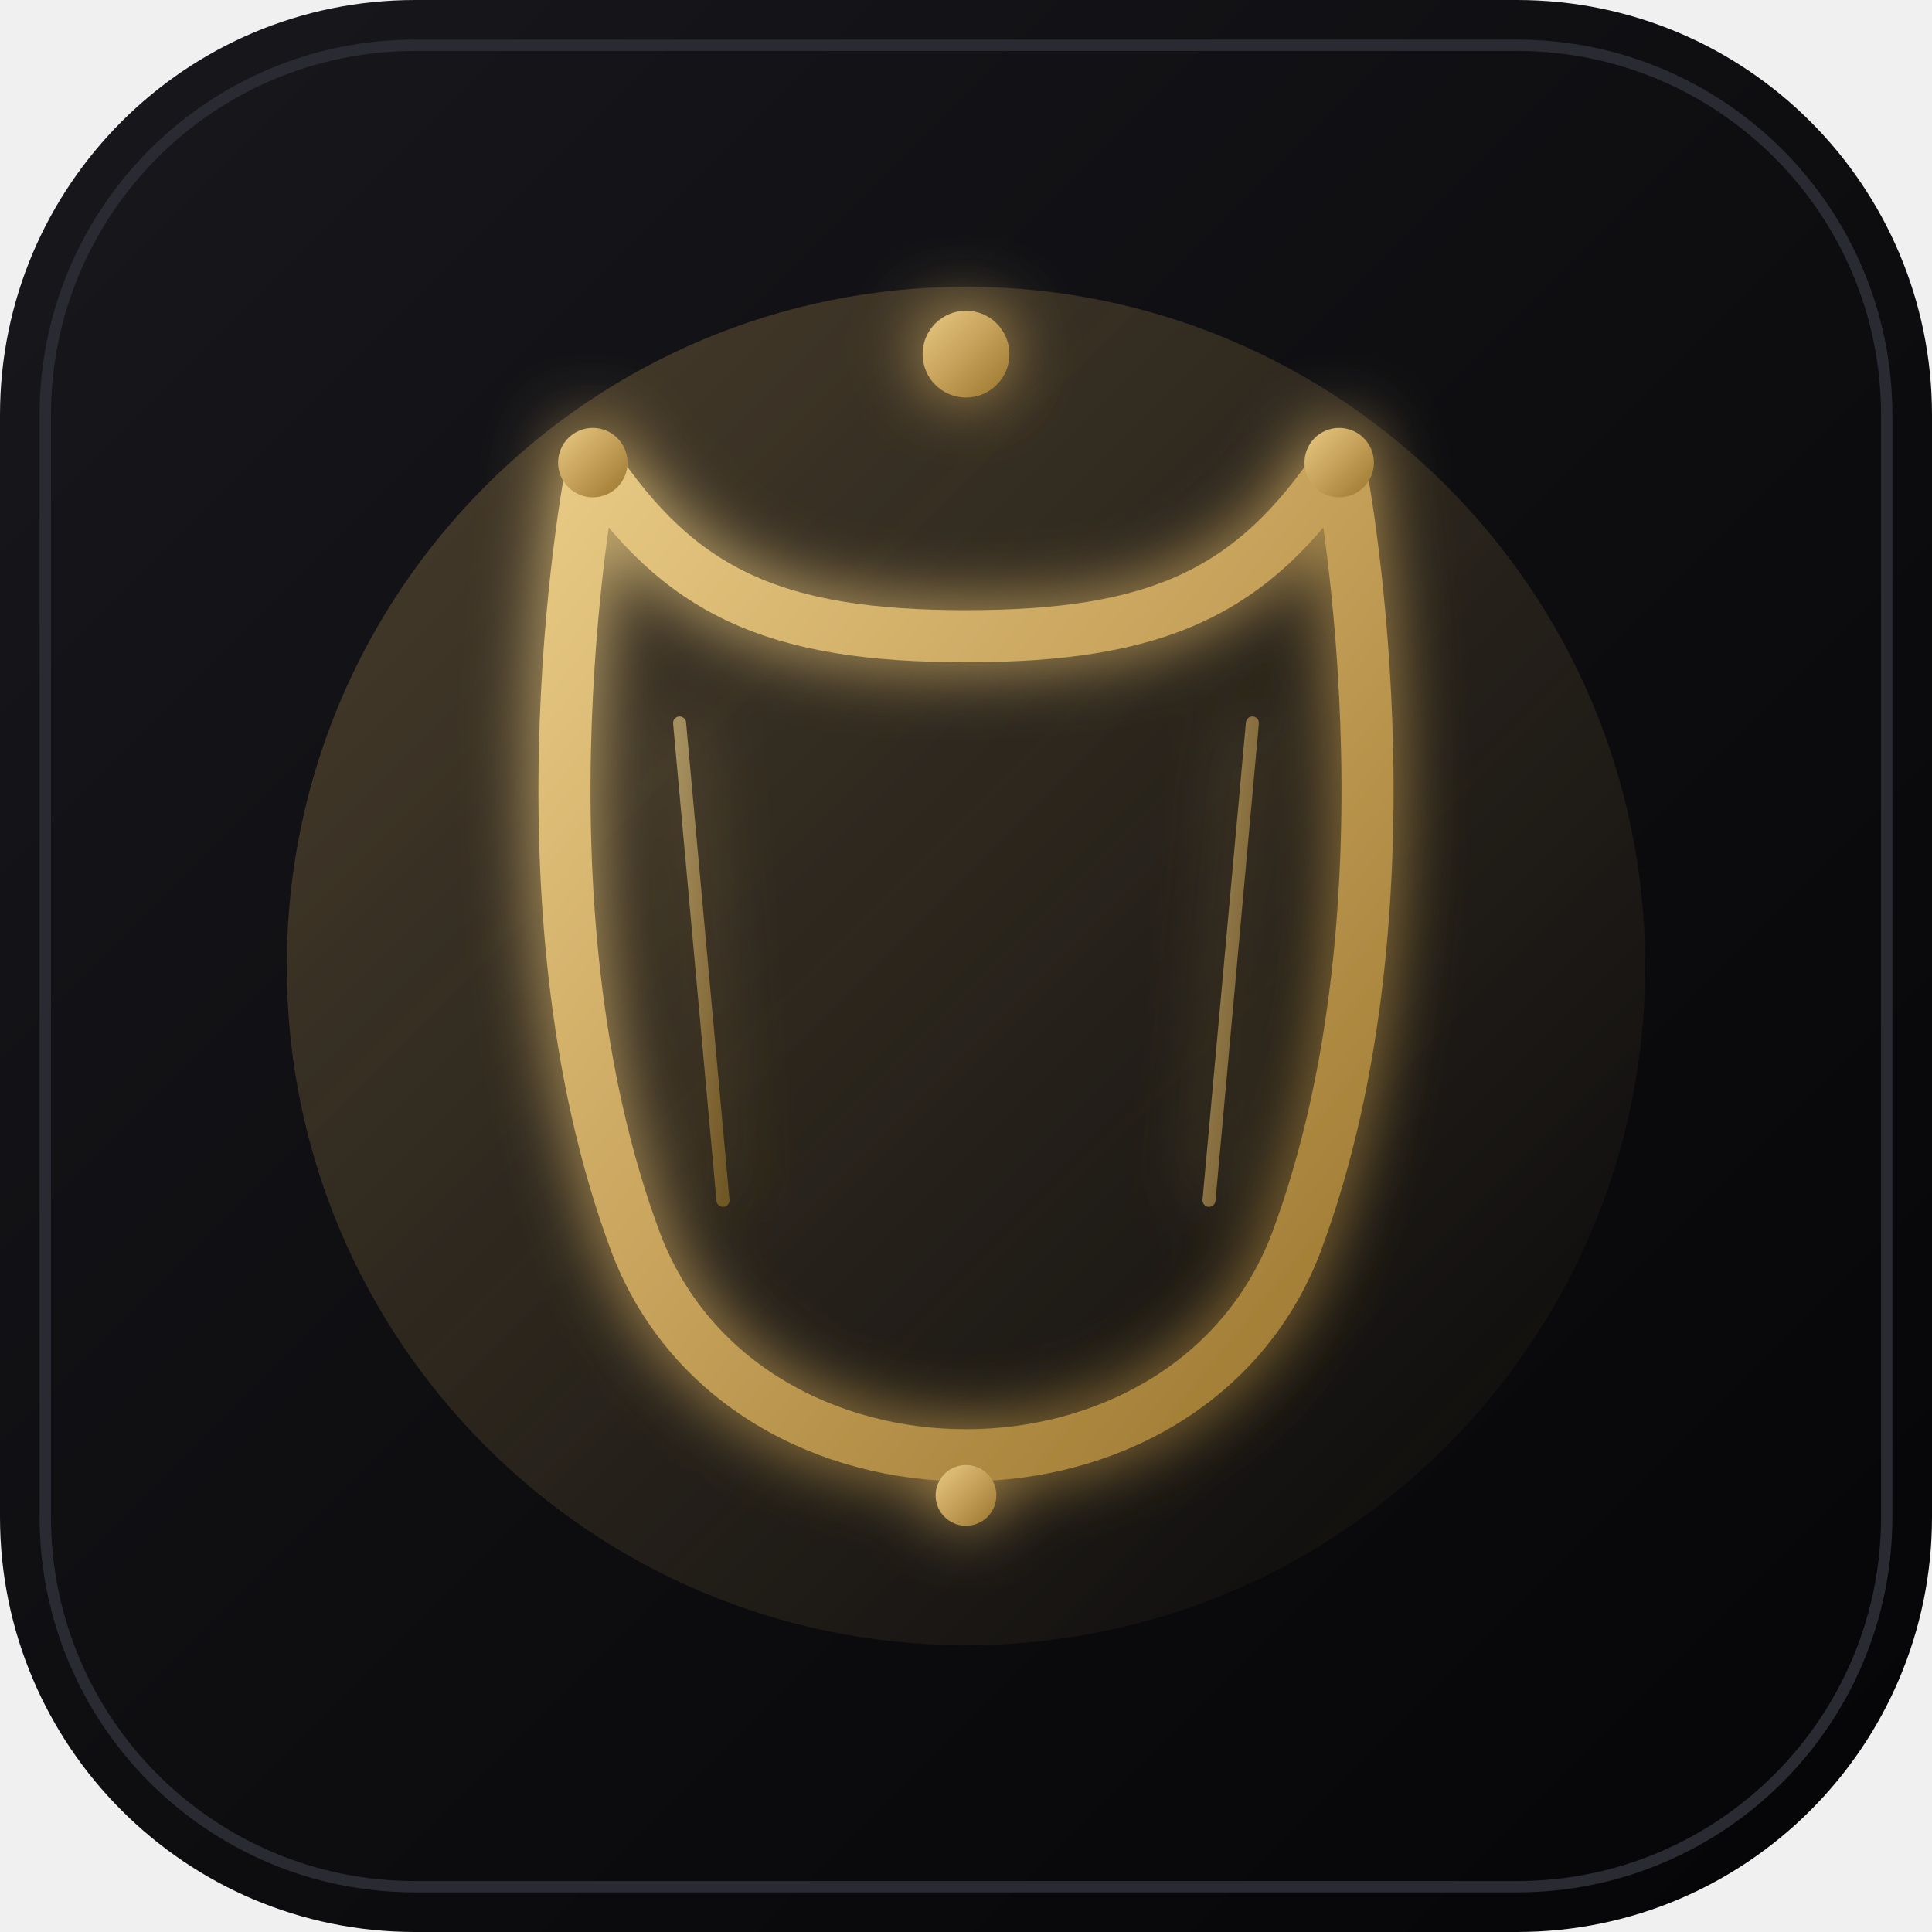
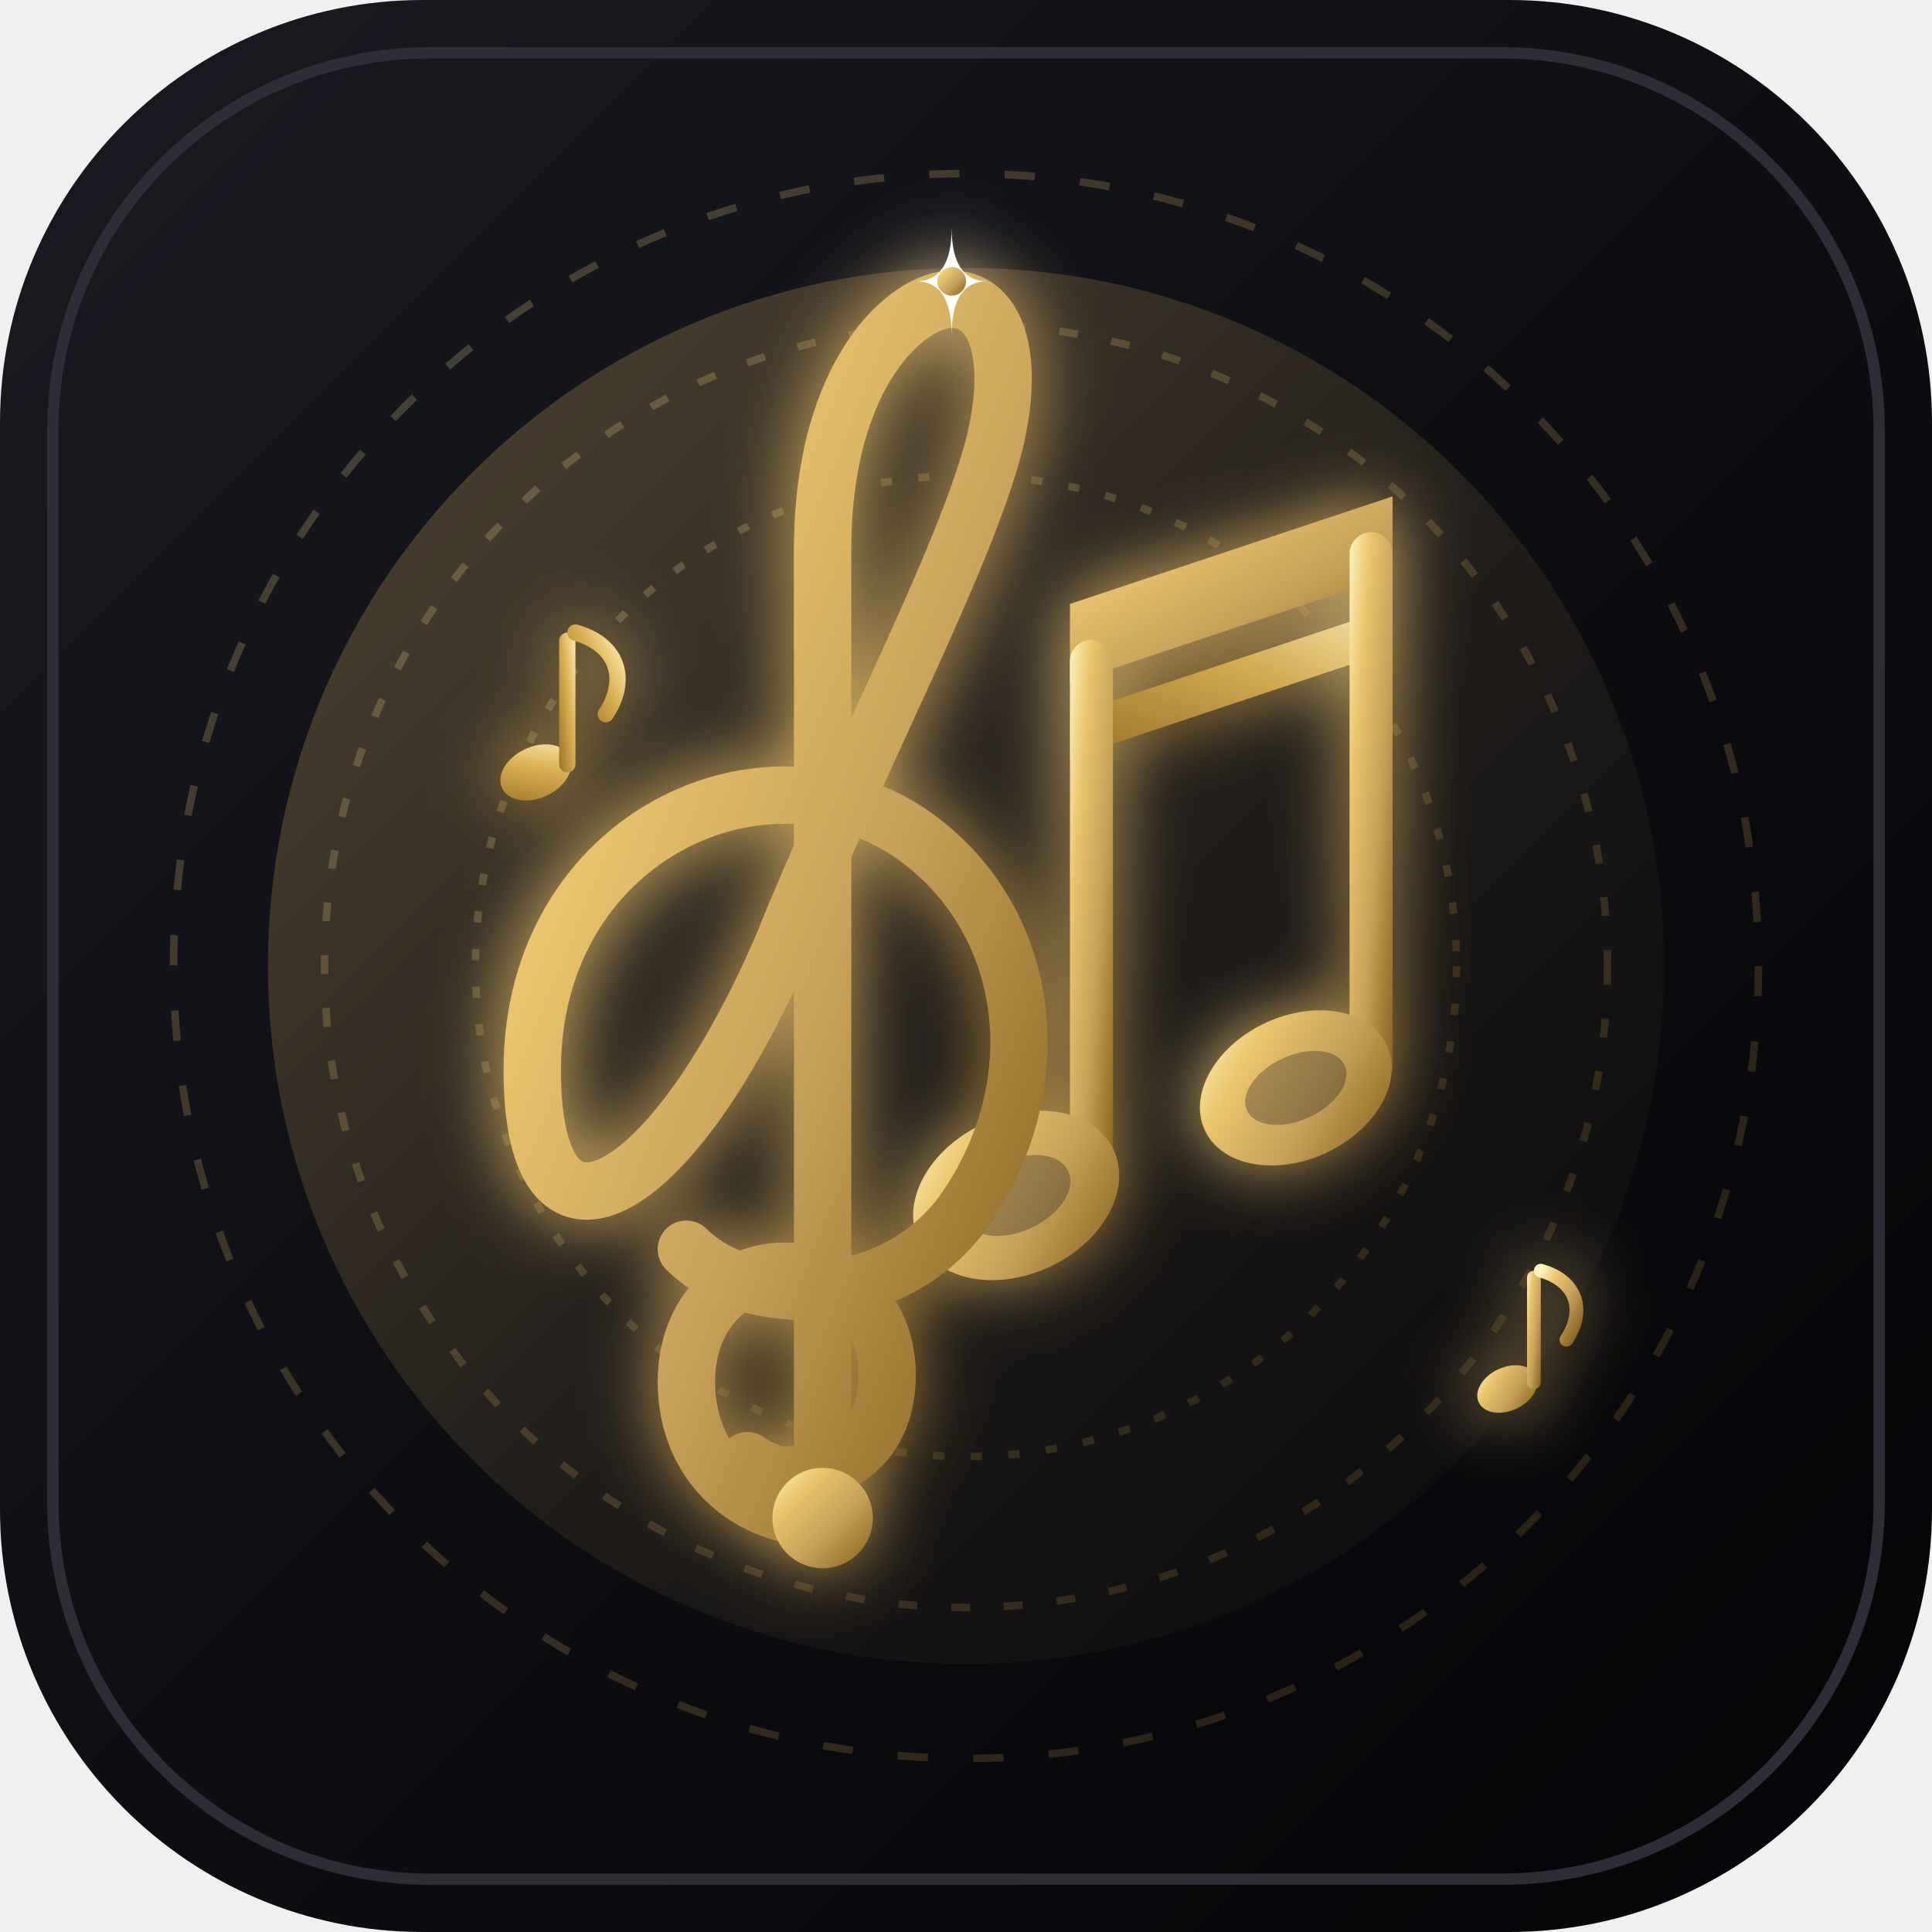
<svg xmlns="http://www.w3.org/2000/svg" viewBox="0 0 512 512" width="100%" height="100%">
  <defs>
    <linearGradient id="bgGrad" x1="0%" y1="0%" x2="100%" y2="100%">
-       <stop offset="0%" stop-color="#18181d" />
-       <stop offset="50%" stop-color="#0e0e11" />
-       <stop offset="100%" stop-color="#050507" />
+       <stop offset="0%" stop-color="#1a1a22" />
+       <stop offset="50%" stop-color="#0e0e13" />
+       <stop offset="100%" stop-color="#050508" />
    </linearGradient>
-     <linearGradient id="goldGrad" x1="0%" y1="0%" x2="100%" y2="100%">
-       <stop offset="0%" stop-color="#e8ca84" />
-       <stop offset="50%" stop-color="#c5a059" />
-       <stop offset="100%" stop-color="#99752d" />
+     <linearGradient id="goldMusicGrad" x1="0%" y1="0%" x2="100%" y2="100%">
+       <stop offset="0%" stop-color="#fff4c2" />
+       <stop offset="25%" stop-color="#eac66e" />
+       <stop offset="60%" stop-color="#c5a059" />
+       <stop offset="100%" stop-color="#84621c" />
    </linearGradient>
-     <linearGradient id="glowGrad" x1="0%" y1="0%" x2="100%" y2="100%">
-       <stop offset="0%" stop-color="#c5a059" stop-opacity="0.3" />
+     <linearGradient id="goldMusicGrad2" x1="100%" y1="0%" x2="0%" y2="100%">
+       <stop offset="0%" stop-color="#ffeeb0" />
+       <stop offset="45%" stop-color="#d9af52" />
+       <stop offset="100%" stop-color="#9a7226" />
+     </linearGradient>
+     <linearGradient id="ambientGlow" x1="0%" y1="0%" x2="100%" y2="100%">
+       <stop offset="0%" stop-color="#c5a059" stop-opacity="0.35" />
+       <stop offset="60%" stop-color="#c5a059" stop-opacity="0.08" />
      <stop offset="100%" stop-color="#c5a059" stop-opacity="0" />
    </linearGradient>
-     <filter id="goldGlow" x="-20%" y="-20%" width="140%" height="140%">
-       <feGaussianBlur stdDeviation="8" result="blur" />
+     <filter id="musicGlow" x="-20%" y="-20%" width="140%" height="140%">
+       <feGaussianBlur stdDeviation="10" result="blur" />
      <feComposite in="SourceGraphic" in2="blur" operator="over" />
    </filter>
  </defs>
-   <rect width="512" height="512" rx="110" fill="url(#bgGrad)" />
-   <rect x="12" y="12" width="488" height="488" rx="98" fill="none" stroke="#2a2a32" stroke-width="3" />
-   <circle cx="256" cy="256" r="180" fill="url(#glowGrad)" />
-   <g transform="translate(256, 256) scale(1.15) translate(-256, -256)" filter="url(#goldGlow)">
-     <path d="M170 140 C170 140, 150 240, 180 320 C205 385, 307 385, 332 320 C362 240, 342 140, 342 140 C322 170, 300 180, 256 180 C212 180, 190 170, 170 140 Z" fill="none" stroke="url(#goldGrad)" stroke-width="12" stroke-linecap="round" stroke-linejoin="round" />
-     <line x1="256" y1="120" x2="256" y2="368" stroke="url(#goldGrad)" stroke-width="10" stroke-linecap="round" />
-     <line x1="206" y1="180" x2="306" y2="180" stroke="url(#goldGrad)" stroke-width="10" stroke-linecap="round" />
-     <line x1="220" y1="182" x2="220" y2="345" stroke="url(#goldGrad)" stroke-width="4" stroke-opacity="0.85" stroke-linecap="round" />
-     <line x1="292" y1="182" x2="292" y2="345" stroke="url(#goldGrad)" stroke-width="4" stroke-opacity="0.85" stroke-linecap="round" />
-     <line x1="190" y1="200" x2="200" y2="310" stroke="url(#goldGrad)" stroke-width="3" stroke-opacity="0.6" stroke-linecap="round" />
-     <line x1="322" y1="200" x2="312" y2="310" stroke="url(#goldGrad)" stroke-width="3" stroke-opacity="0.6" stroke-linecap="round" />
-     <circle cx="256" cy="115" r="10" fill="url(#goldGrad)" />
-     <circle cx="170" cy="140" r="8" fill="url(#goldGrad)" />
-     <circle cx="342" cy="140" r="8" fill="url(#goldGrad)" />
-     <circle cx="256" cy="378" r="7" fill="url(#goldGrad)" />
+   <rect width="512" height="512" rx="112" fill="url(#bgGrad)" />
+   <rect x="14" y="14" width="484" height="484" rx="100" fill="none" stroke="#2d2d38" stroke-width="3" />
+   <circle cx="256" cy="256" r="185" fill="url(#ambientGlow)" />
+   <g opacity="0.22" stroke="url(#goldMusicGrad)" fill="none" stroke-width="2">
+     <circle cx="256" cy="256" r="210" stroke-dasharray="8 12" />
+     <circle cx="256" cy="256" r="170" stroke-dasharray="5 9" />
+     <circle cx="256" cy="256" r="130" stroke-dasharray="3 7" />
+   </g>
+   <g filter="url(#musicGlow)" transform="translate(256, 256) scale(0.95) translate(-256, -256)">
+     <path d="M 285 155 L 375 125 L 375 147 L 285 177 Z" fill="url(#goldMusicGrad)" />
+     <path d="M 285 186 L 375 156 L 375 168 L 285 198 Z" fill="url(#goldMusicGrad2)" opacity="0.9" />
+     <rect x="285" y="165" width="12" height="155" rx="6" fill="url(#goldMusicGrad)" />
+     <ellipse cx="270" cy="320" rx="30" ry="22" transform="rotate(-25 270 320)" fill="url(#goldMusicGrad)" />
+     <ellipse cx="270" cy="320" rx="16" ry="10" transform="rotate(-25 270 320)" fill="#121217" opacity="0.3" />
+     <rect x="363" y="135" width="12" height="155" rx="6" fill="url(#goldMusicGrad)" />
+     <ellipse cx="348" cy="290" rx="28" ry="20" transform="rotate(-25 348 290)" fill="url(#goldMusicGrad)" />
+     <ellipse cx="348" cy="290" rx="15" ry="9" transform="rotate(-25 348 290)" fill="#121217" opacity="0.3" />
+     <path d="M 216 410          C 195 410 178 395 178 372          C 178 348 198 335 218 344          C 228 348 234 358 234 370          C 234 390 220 398 205 398          C 202 398 198 396 195 394          M 216 410          L 216 140          C 216 90 240 70 252 70          C 264 70 270 85 264 110          C 256 142 225 200 205 250          C 175 320 135 345 135 285          C 135 220 200 190 242 220          C 275 244 280 290 255 325          C 235 352 195 352 178 335" fill="none" stroke="url(#goldMusicGrad)" stroke-width="16" stroke-linecap="round" stroke-linejoin="round" />
+     <circle cx="216" cy="410" r="14" fill="url(#goldMusicGrad)" />
+     <path d="M 252 50 Q 252 65 262 65 Q 252 65 252 80 Q 252 65 242 65 Q 252 65 252 50 Z" fill="#ffffff" />
+     <circle cx="252" cy="65" r="4" fill="url(#goldMusicGrad)" />
+     <g transform="translate(110, 150) scale(0.65)">
+       <ellipse cx="40" cy="80" rx="16" ry="11" transform="rotate(-25 40 80)" fill="url(#goldMusicGrad2)" />
+       <rect x="50" y="20" width="7" height="60" rx="3.5" fill="url(#goldMusicGrad2)" />
+       <path d="M 57 20 C 75 25 80 40 70 55" fill="none" stroke="url(#goldMusicGrad2)" stroke-width="7" stroke-linecap="round" />
+     </g>
+     <g transform="translate(385, 330) scale(0.55)">
+       <ellipse cx="40" cy="80" rx="16" ry="11" transform="rotate(-25 40 80)" fill="url(#goldMusicGrad)" />
+       <rect x="50" y="20" width="7" height="60" rx="3.5" fill="url(#goldMusicGrad)" />
+       <path d="M 57 20 C 75 25 80 40 70 55" fill="none" stroke="url(#goldMusicGrad)" stroke-width="7" stroke-linecap="round" />
+     </g>
  </g>
</svg>
